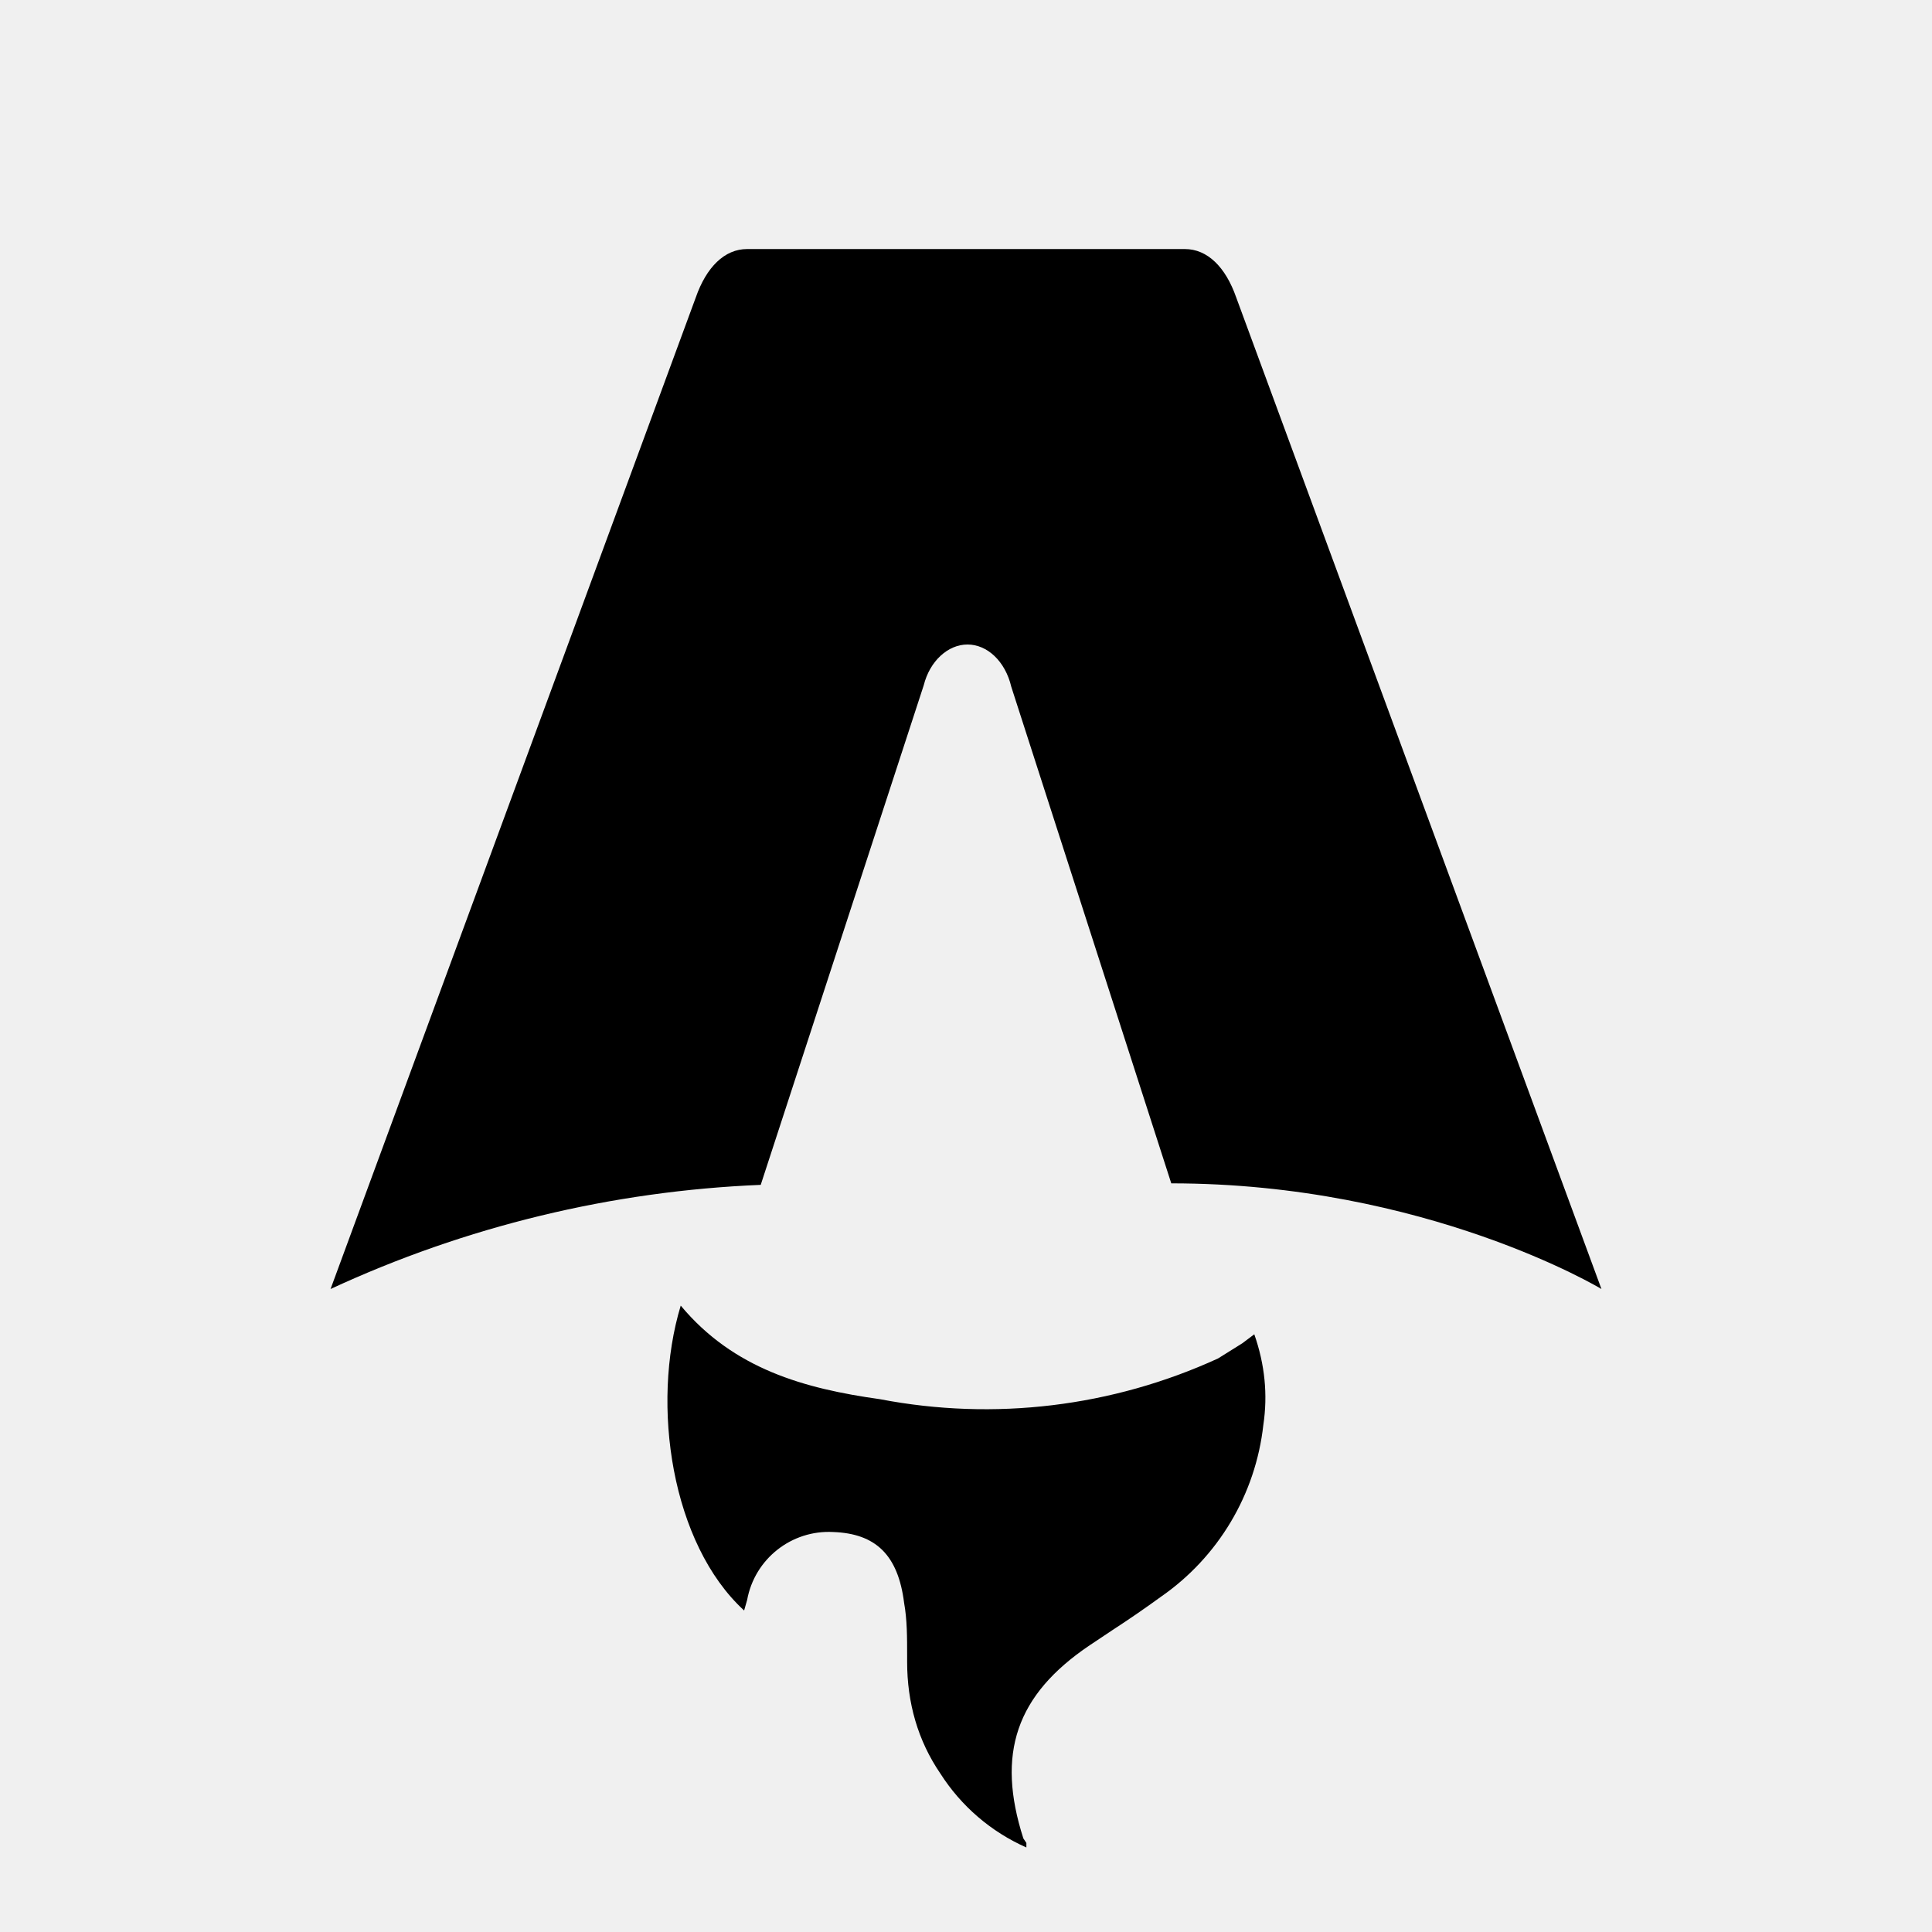
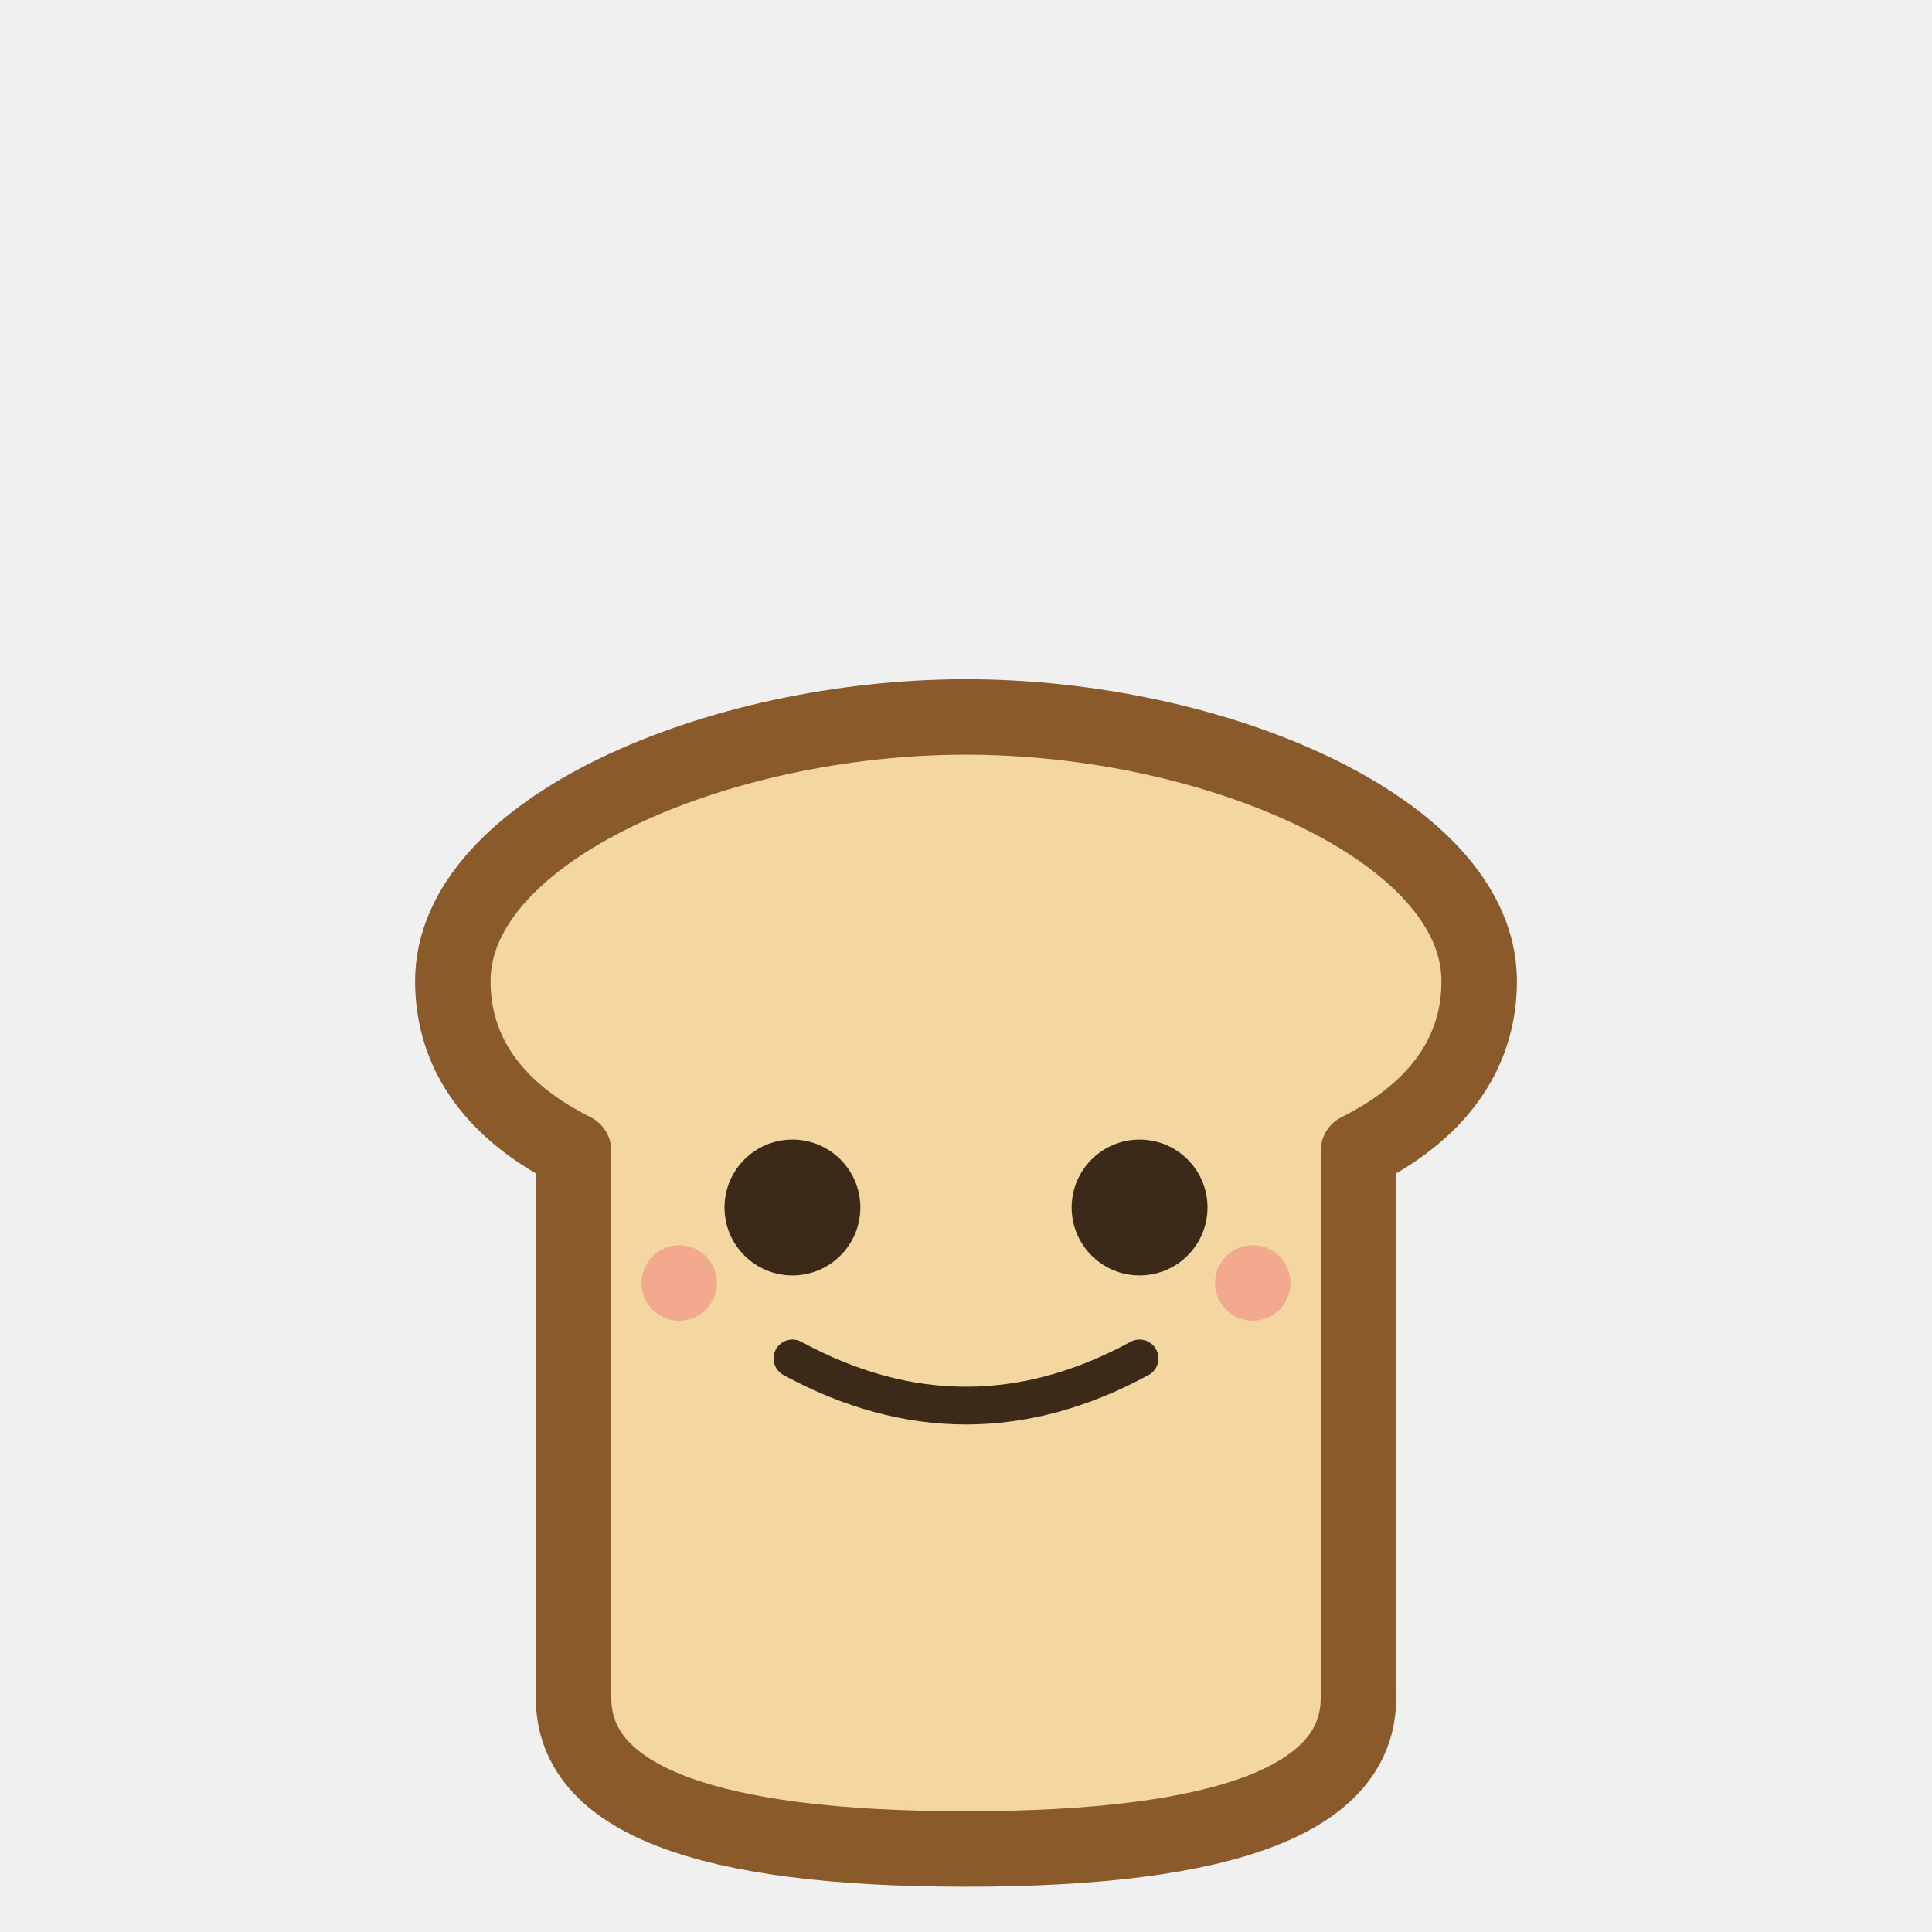
- <svg xmlns="http://www.w3.org/2000/svg" fill="none" viewBox="0 0 128 128">
-   <path d="M50.4 78.5a75.1 75.1 0 0 0-28.5 6.9l24.2-65.7c.7-2 1.9-3.2 3.4-3.2h29c1.5 0 2.7 1.2 3.4 3.2l24.2 65.7s-11.6-7-28.5-7L67 45.5c-.4-1.7-1.6-2.8-2.9-2.8-1.3 0-2.5 1.1-2.9 2.7L50.4 78.5Zm-1.1 28.2Zm-4.2-20.2c-2 6.6-.6 15.8 4.2 20.2a17.5 17.5 0 0 1 .2-.7 5.5 5.5 0 0 1 5.7-4.5c2.8.1 4.3 1.5 4.7 4.7.2 1.1.2 2.3.2 3.5v.4c0 2.7.7 5.2 2.2 7.4a13 13 0 0 0 5.7 4.9v-.3l-.2-.3c-1.8-5.6-.5-9.5 4.4-12.8l1.5-1a73 73 0 0 0 3.2-2.2 16 16 0 0 0 6.8-11.4c.3-2 .1-4-.6-6l-.8.6-1.6 1a37 37 0 0 1-22.4 2.7c-5-.7-9.7-2-13.2-6.2Z" />
-   <style>
-         path { fill: #000; }
-         @media (prefers-color-scheme: dark) {
-             path { fill: #FFF; }
-         }
-     </style>
+ <svg xmlns="http://www.w3.org/2000/svg" viewBox="0 0 512 512">
+   <path d="M120 260            C120 220 190 190 256 190            C322 190 392 220 392 260            C392 280 380 295 360 305            V450            Q360 490 256 490            Q152 490 152 450            V305            C132 295 120 280 120 260Z" fill="#f4d6a0" stroke="#8b5a2b" stroke-width="20" stroke-linecap="round" stroke-linejoin="round" />
+   <circle cx="210" cy="320" r="18" fill="#3b2a18" />
+   <circle cx="302" cy="320" r="18" fill="#3b2a18" />
+   <path d="M210 360 Q256 385 302 360" fill="none" stroke="#3b2a18" stroke-width="10" stroke-linecap="round" />
+   <circle cx="180" cy="340" r="10" fill="#f28b82" opacity="0.6" />
+   <circle cx="332" cy="340" r="10" fill="#f28b82" opacity="0.6" />
</svg>
